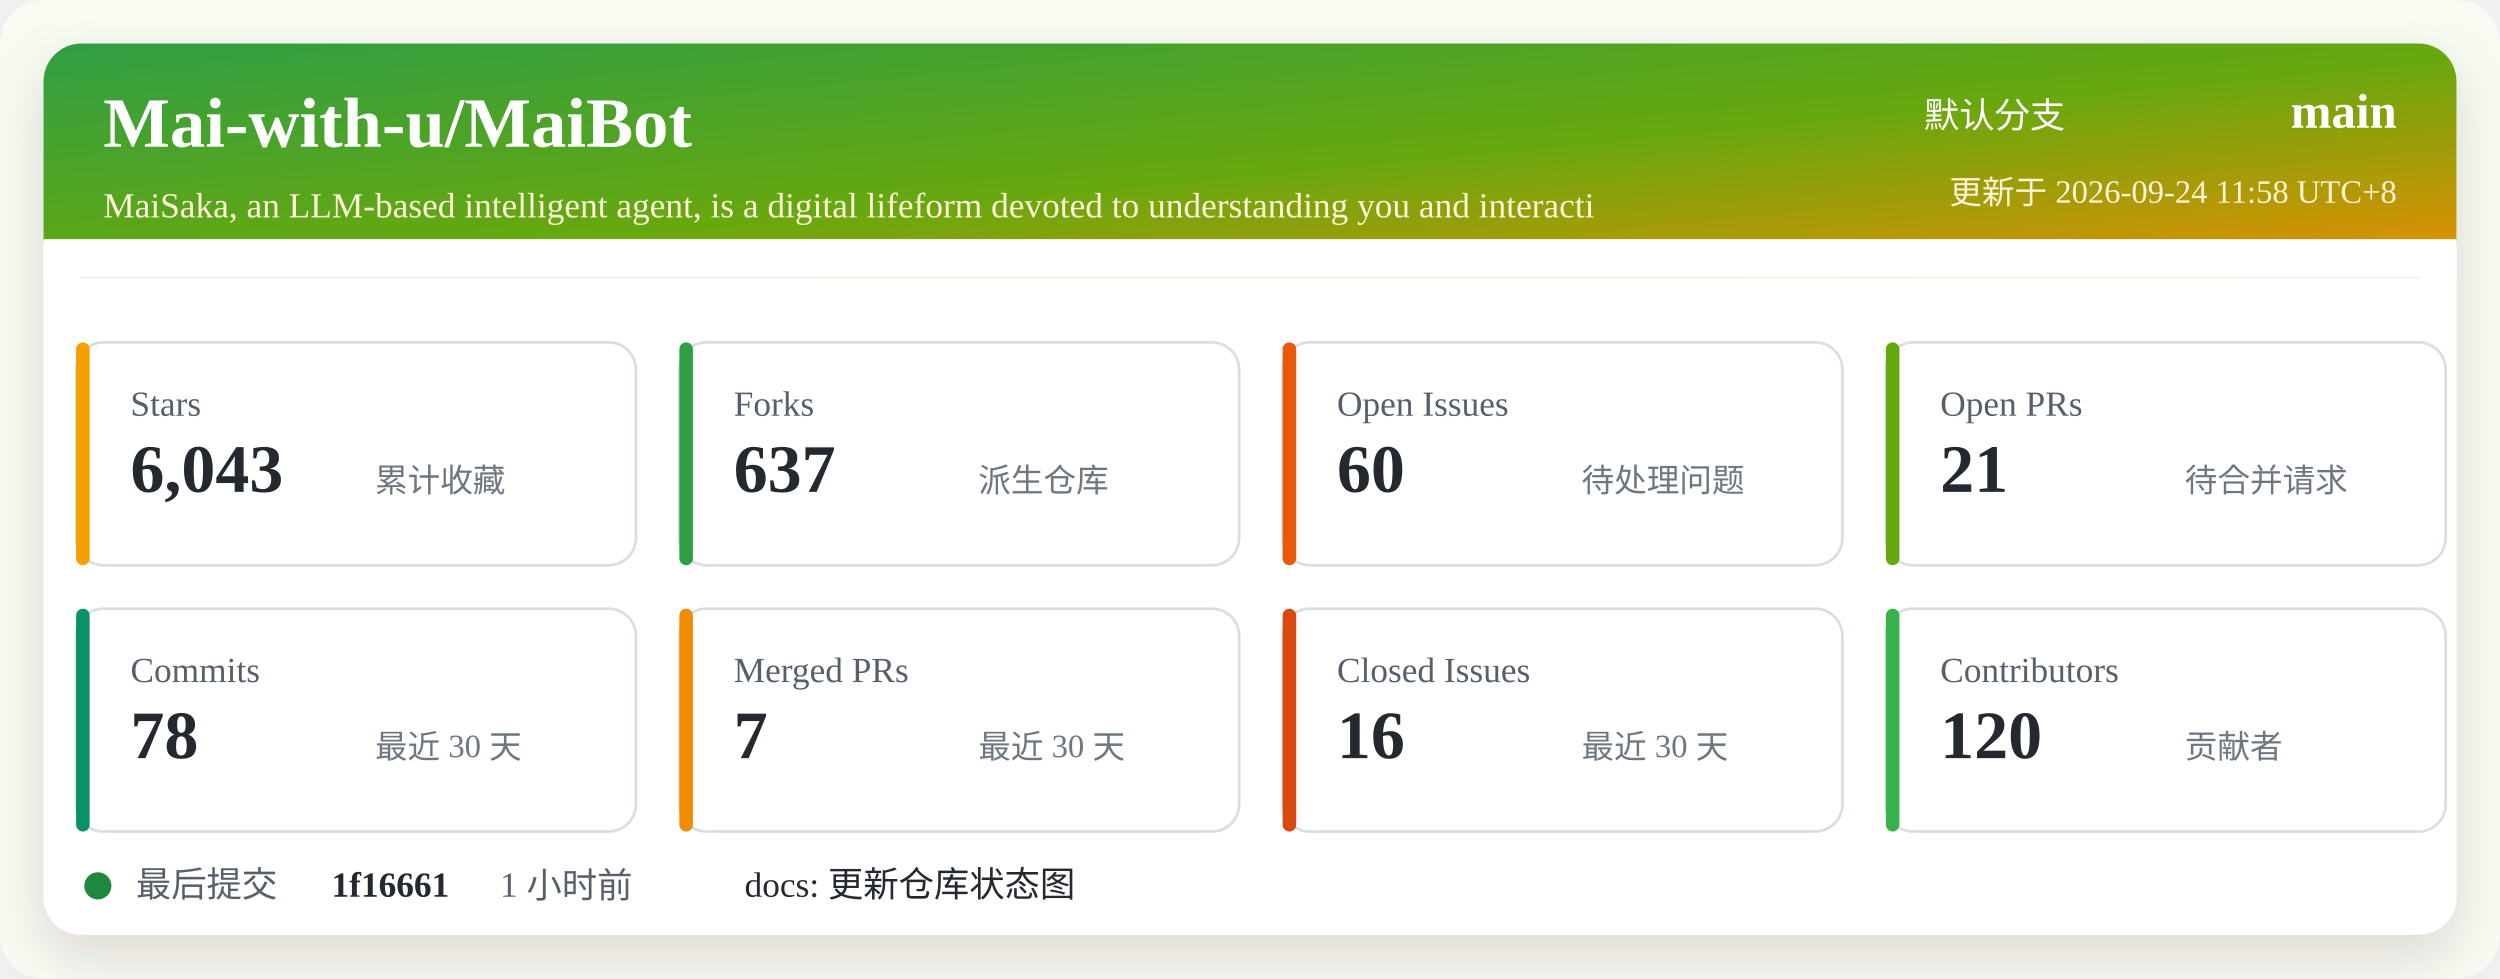
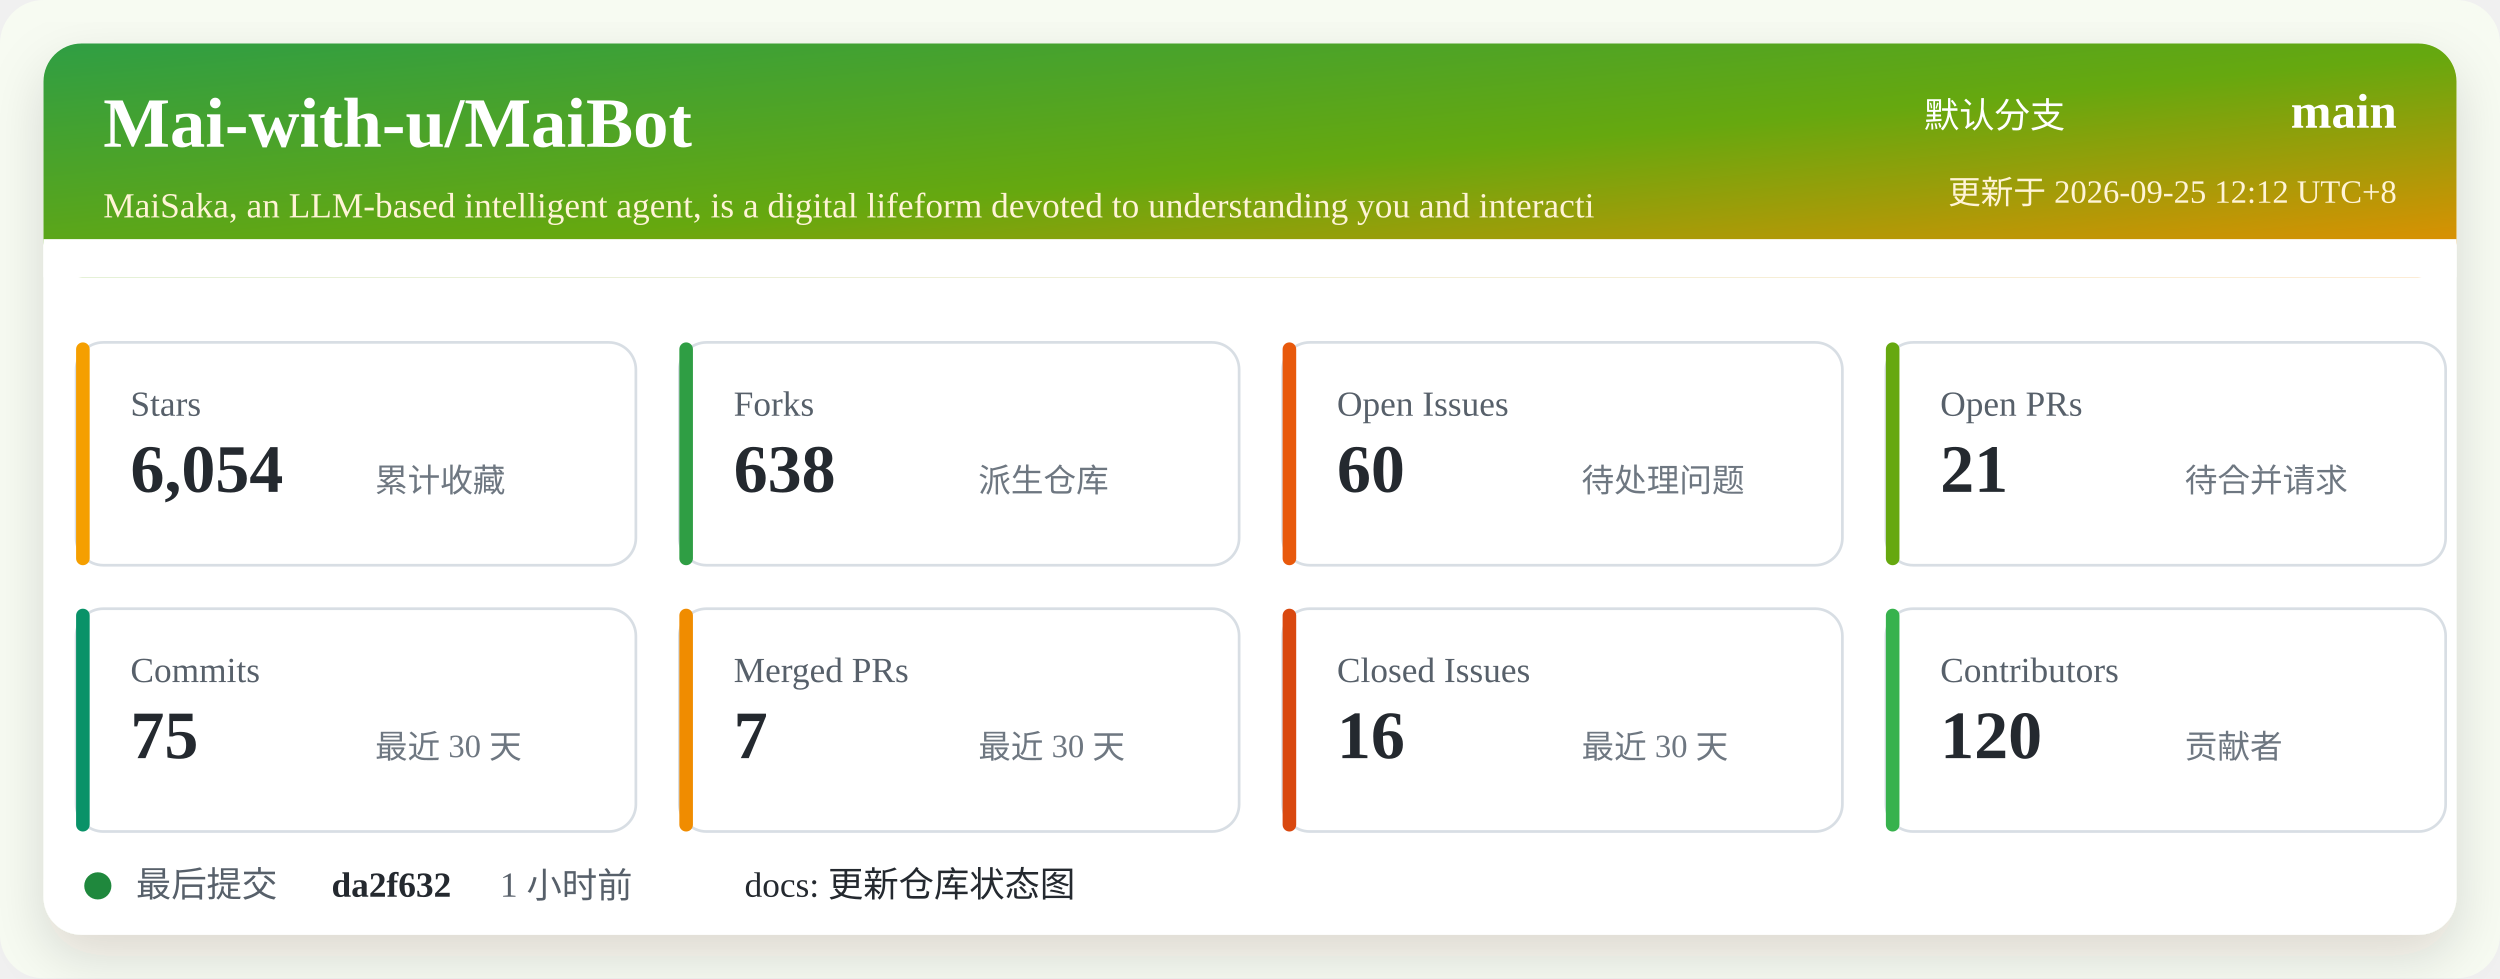
<svg xmlns="http://www.w3.org/2000/svg" width="920" height="360" viewBox="0 0 920 360" role="img" aria-labelledby="title desc">
  <defs>
    <linearGradient id="header" x1="0" x2="1" y1="0" y2="1">
      <stop offset="0%" stop-color="#2f9e44" />
      <stop offset="52%" stop-color="#66a80f" />
      <stop offset="100%" stop-color="#f08c00" />
    </linearGradient>
    <filter id="shadow" x="-5%" y="-5%" width="110%" height="110%">
      <feDropShadow dx="0" dy="8" stdDeviation="10" flood-color="#2b2318" flood-opacity="0.14" />
    </filter>
  </defs>
  <rect width="920" height="360" rx="16" fill="#f7fbf2" />
  <rect x="16" y="16" width="888" height="328" rx="14" fill="#ffffff" filter="url(#shadow)" />
  <rect x="16" y="16" width="888" height="86" rx="14" fill="url(#header)" />
  <path d="M16 88 H904 V102 H16 Z" fill="#ffffff" />
  <text x="38" y="54" fill="#ffffff" font-size="26" font-weight="700">Mai-with-u/MaiBot</text>
  <text x="38" y="80" fill="#fff4d6" font-size="13">MaiSaka, an LLM-based intelligent agent, is a digital lifeform devoted to understanding you and interacti</text>
  <text x="760" y="47" fill="#ffffff" font-size="13" text-anchor="end">默认分支</text>
  <text x="882" y="47" fill="#ffffff" font-size="18" font-weight="700" text-anchor="end">main</text>
-   <text x="882" y="75" fill="#fff4d6" font-size="12" text-anchor="end">更新于 2026-09-24 11:58 UTC+8</text>
+   <text x="882" y="75" fill="#fff4d6" font-size="12" text-anchor="end">更新于 2026-09-25 12:12 UTC+8</text>
  <g transform="translate(28 126)">
    <rect width="206" height="82" rx="10" fill="#ffffff" stroke="#d8dee4" />
    <rect x="0" y="0" width="5" height="82" rx="2.5" fill="#f59f00" />
    <text x="20" y="27" fill="#57606a" font-size="13">Stars</text>
-     <text x="20" y="55" fill="#24292f" font-size="25" font-weight="700">6,043</text>
+     <text x="20" y="55" fill="#24292f" font-size="25" font-weight="700">6,054</text>
    <text x="110" y="55" fill="#6e7781" font-size="12">累计收藏</text>
  </g>
  <g transform="translate(250 126)">
    <rect width="206" height="82" rx="10" fill="#ffffff" stroke="#d8dee4" />
    <rect x="0" y="0" width="5" height="82" rx="2.5" fill="#2f9e44" />
    <text x="20" y="27" fill="#57606a" font-size="13">Forks</text>
-     <text x="20" y="55" fill="#24292f" font-size="25" font-weight="700">637</text>
+     <text x="20" y="55" fill="#24292f" font-size="25" font-weight="700">638</text>
    <text x="110" y="55" fill="#6e7781" font-size="12">派生仓库</text>
  </g>
  <g transform="translate(472 126)">
    <rect width="206" height="82" rx="10" fill="#ffffff" stroke="#d8dee4" />
    <rect x="0" y="0" width="5" height="82" rx="2.5" fill="#e8590c" />
    <text x="20" y="27" fill="#57606a" font-size="13">Open Issues</text>
    <text x="20" y="55" fill="#24292f" font-size="25" font-weight="700">60</text>
    <text x="110" y="55" fill="#6e7781" font-size="12">待处理问题</text>
  </g>
  <g transform="translate(694 126)">
    <rect width="206" height="82" rx="10" fill="#ffffff" stroke="#d8dee4" />
    <rect x="0" y="0" width="5" height="82" rx="2.5" fill="#66a80f" />
    <text x="20" y="27" fill="#57606a" font-size="13">Open PRs</text>
    <text x="20" y="55" fill="#24292f" font-size="25" font-weight="700">21</text>
    <text x="110" y="55" fill="#6e7781" font-size="12">待合并请求</text>
  </g>
  <g transform="translate(28 224)">
    <rect width="206" height="82" rx="10" fill="#ffffff" stroke="#d8dee4" />
    <rect x="0" y="0" width="5" height="82" rx="2.5" fill="#099268" />
    <text x="20" y="27" fill="#57606a" font-size="13">Commits</text>
-     <text x="20" y="55" fill="#24292f" font-size="25" font-weight="700">78</text>
+     <text x="20" y="55" fill="#24292f" font-size="25" font-weight="700">75</text>
    <text x="110" y="55" fill="#6e7781" font-size="12">最近 30 天</text>
  </g>
  <g transform="translate(250 224)">
    <rect width="206" height="82" rx="10" fill="#ffffff" stroke="#d8dee4" />
    <rect x="0" y="0" width="5" height="82" rx="2.5" fill="#f08c00" />
    <text x="20" y="27" fill="#57606a" font-size="13">Merged PRs</text>
    <text x="20" y="55" fill="#24292f" font-size="25" font-weight="700">7</text>
    <text x="110" y="55" fill="#6e7781" font-size="12">最近 30 天</text>
  </g>
  <g transform="translate(472 224)">
    <rect width="206" height="82" rx="10" fill="#ffffff" stroke="#d8dee4" />
    <rect x="0" y="0" width="5" height="82" rx="2.5" fill="#d9480f" />
    <text x="20" y="27" fill="#57606a" font-size="13">Closed Issues</text>
    <text x="20" y="55" fill="#24292f" font-size="25" font-weight="700">16</text>
    <text x="110" y="55" fill="#6e7781" font-size="12">最近 30 天</text>
  </g>
  <g transform="translate(694 224)">
    <rect width="206" height="82" rx="10" fill="#ffffff" stroke="#d8dee4" />
    <rect x="0" y="0" width="5" height="82" rx="2.5" fill="#37b24d" />
    <text x="20" y="27" fill="#57606a" font-size="13">Contributors</text>
    <text x="20" y="55" fill="#24292f" font-size="25" font-weight="700">120</text>
    <text x="110" y="55" fill="#6e7781" font-size="12">贡献者</text>
  </g>
  <g transform="translate(28 318)">
    <circle cx="8" cy="8" r="5" fill="#1f883d" />
    <text x="22" y="12" fill="#57606a" font-size="13">最后提交</text>
-     <text x="94" y="12" fill="#24292f" font-size="13" font-weight="700">1f16661</text>
+     <text x="94" y="12" fill="#24292f" font-size="13" font-weight="700">da2f632</text>
    <text x="156" y="12" fill="#57606a" font-size="13">1 小时前</text>
    <text x="246" y="12" fill="#24292f" font-size="13">docs: 更新仓库状态图</text>
  </g>
</svg>
